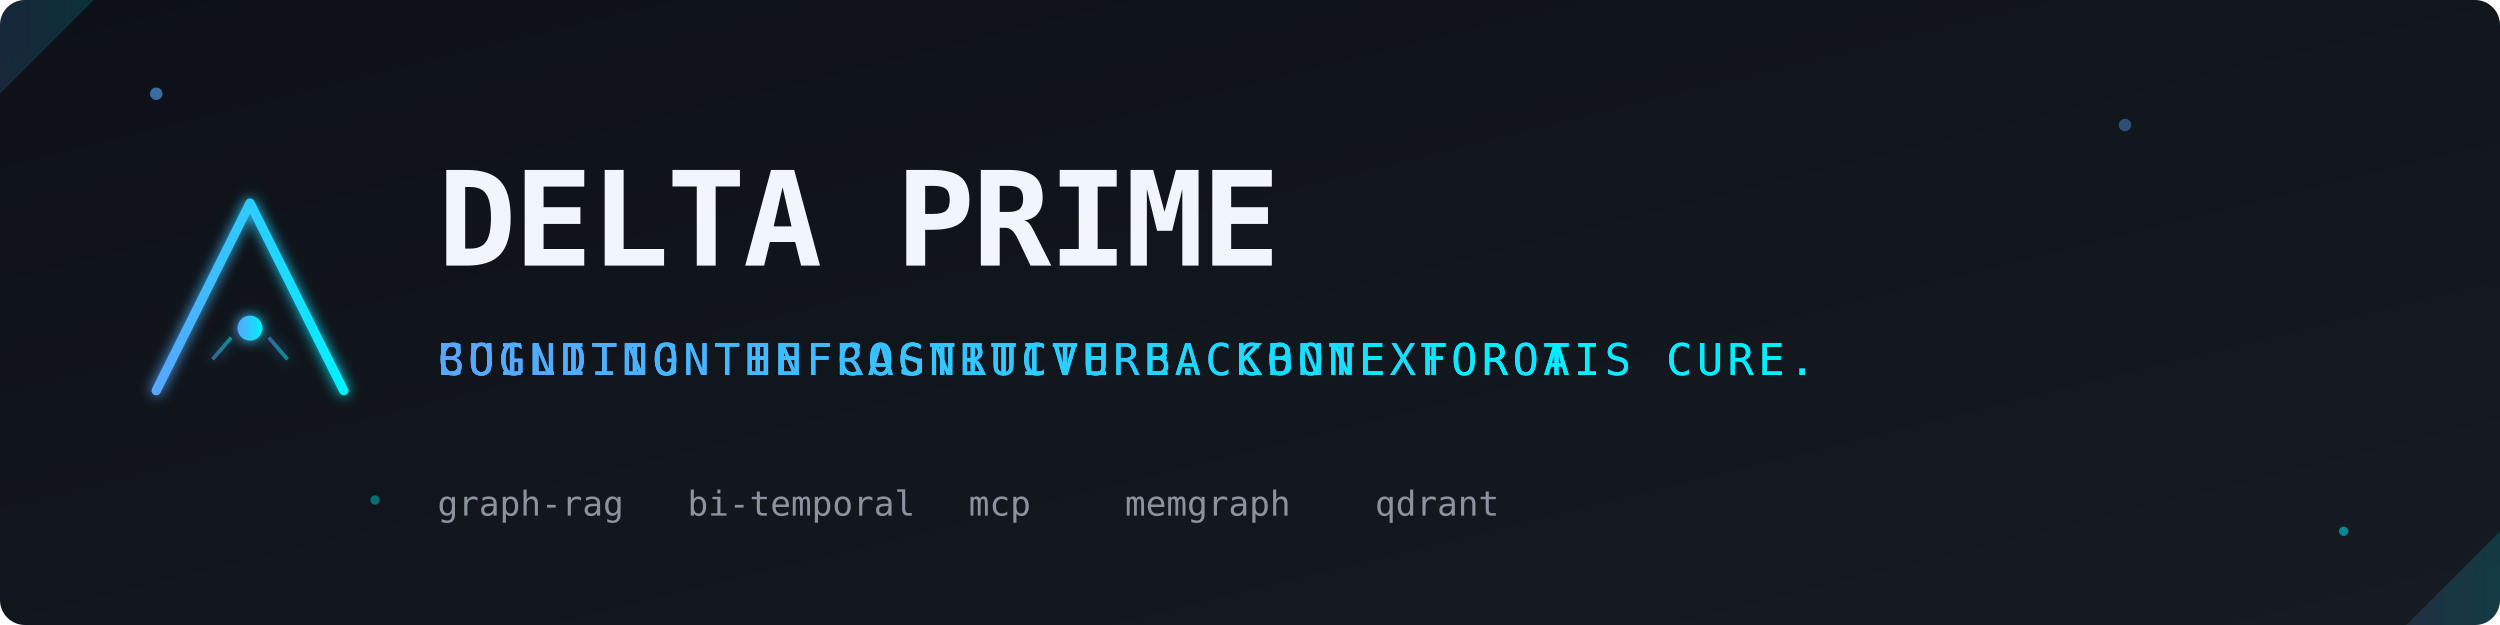
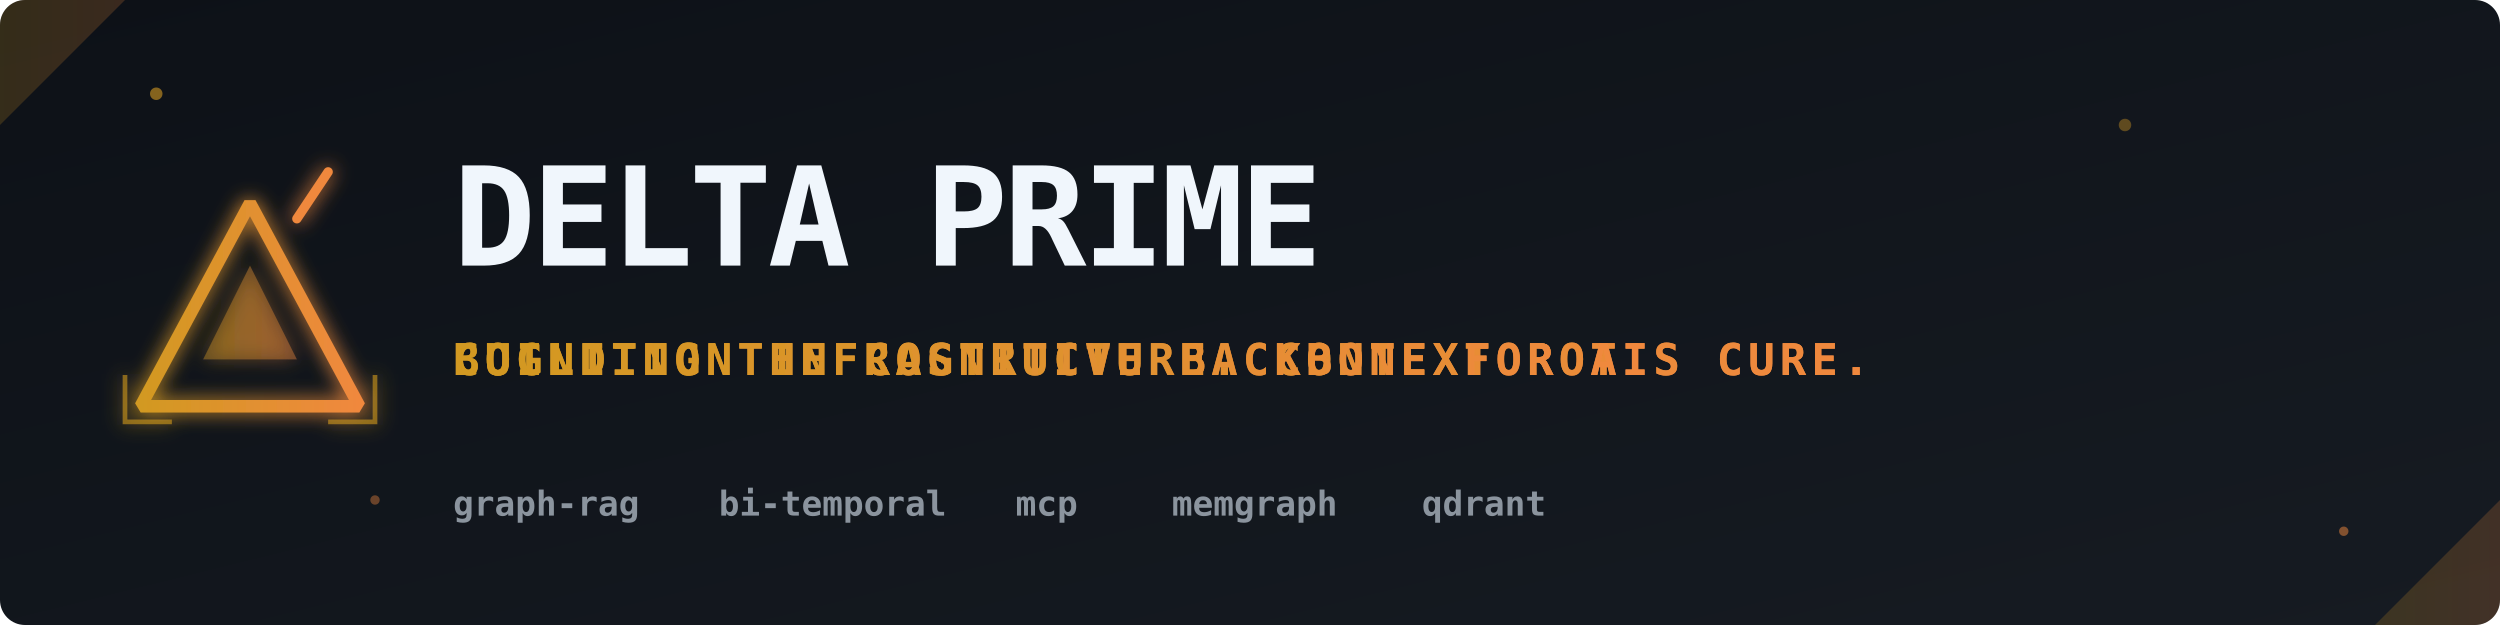
<svg xmlns="http://www.w3.org/2000/svg" width="800" height="200" viewBox="0 0 800 200">
  <defs>
    <linearGradient id="bg-grad" x1="0%" y1="0%" x2="100%" y2="100%">
      <stop offset="0%" style="stop-color:#0d1117" />
      <stop offset="100%" style="stop-color:#161b22" />
    </linearGradient>
    <linearGradient id="accent-grad" x1="0%" y1="0%" x2="100%" y2="0%">
-       <stop offset="0%" style="stop-color:#58a6ff">
-         <animate attributeName="stop-color" values="#58a6ff;#00f2ff;#58a6ff" dur="4s" repeatCount="indefinite" />
+       <stop offset="0%" style="stop-color:#d29922">
+         <animate attributeName="stop-color" values="#d29922;#f0883e;#d29922" dur="4s" repeatCount="indefinite" />
      </stop>
-       <stop offset="100%" style="stop-color:#00f2ff">
-         <animate attributeName="stop-color" values="#00f2ff;#58a6ff;#00f2ff" dur="4s" repeatCount="indefinite" />
+       <stop offset="100%" style="stop-color:#f0883e">
+         <animate attributeName="stop-color" values="#f0883e;#d29922;#f0883e" dur="4s" repeatCount="indefinite" />
      </stop>
    </linearGradient>
    <linearGradient id="grid-grad" x1="0%" y1="0%" x2="0%" y2="100%">
      <stop offset="0%" style="stop-color:#30363d;stop-opacity:0.3" />
      <stop offset="100%" style="stop-color:#30363d;stop-opacity:0" />
    </linearGradient>
    <filter id="glow">
-       <feGaussianBlur stdDeviation="2" result="blur" />
+       <feGaussianBlur stdDeviation="3" result="blur" />
      <feMerge>
        <feMergeNode in="blur" />
        <feMergeNode in="SourceGraphic" />
      </feMerge>
    </filter>
    <filter id="bloom">
      <feGaussianBlur stdDeviation="0" result="blur">
-         <animate attributeName="stdDeviation" values="0;3;0" dur="6s" repeatCount="indefinite" />
+         <animate attributeName="stdDeviation" values="0;4;0" dur="6s" repeatCount="indefinite" />
      </feGaussianBlur>
      <feMerge>
        <feMergeNode in="blur" />
        <feMergeNode in="SourceGraphic" />
      </feMerge>
    </filter>
    <filter id="bloom2">
      <feGaussianBlur stdDeviation="0" result="blur">
-         <animate attributeName="stdDeviation" values="0;3;0" dur="6s" repeatCount="indefinite" begin="3s" />
+         <animate attributeName="stdDeviation" values="0;4;0" dur="6s" repeatCount="indefinite" begin="3s" />
      </feGaussianBlur>
      <feMerge>
        <feMergeNode in="blur" />
        <feMergeNode in="SourceGraphic" />
      </feMerge>
    </filter>
    <clipPath id="banner-clip">
      <rect width="800" height="200" rx="8" />
    </clipPath>
  </defs>
  <g clip-path="url(#banner-clip)">
    <rect width="800" height="200" fill="url(#bg-grad)" />
    <g stroke="url(#grid-grad)" stroke-width="1">
      <line x1="0" y1="40" x2="800" y2="40" opacity="0.5" />
      <line x1="0" y1="80" x2="800" y2="80" opacity="0.3" />
      <line x1="0" y1="120" x2="800" y2="120" opacity="0.3" />
      <line x1="0" y1="160" x2="800" y2="160" opacity="0.5" />
      <line x1="100" y1="0" x2="100" y2="200" opacity="0.2" />
      <line x1="200" y1="0" x2="200" y2="200" opacity="0.2" />
      <line x1="600" y1="0" x2="600" y2="200" opacity="0.2" />
      <line x1="700" y1="0" x2="700" y2="200" opacity="0.2" />
    </g>
-     <circle cx="50" cy="30" r="2" fill="#58a6ff" opacity="0.6">
+     <circle cx="50" cy="30" r="2" fill="#d29922" opacity="0.6">
      <animate attributeName="cy" values="30;50;30" dur="3s" repeatCount="indefinite" />
      <animate attributeName="opacity" values="0.6;0.2;0.6" dur="3s" repeatCount="indefinite" />
    </circle>
-     <circle cx="750" cy="170" r="1.5" fill="#00f2ff" opacity="0.5">
+     <circle cx="750" cy="170" r="1.5" fill="#f0883e" opacity="0.5">
      <animate attributeName="cy" values="170;150;170" dur="4s" repeatCount="indefinite" />
      <animate attributeName="opacity" values="0.5;0.2;0.5" dur="4s" repeatCount="indefinite" />
    </circle>
-     <circle cx="680" cy="40" r="2" fill="#58a6ff" opacity="0.4">
+     <circle cx="680" cy="40" r="2" fill="#d29922" opacity="0.4">
      <animate attributeName="cy" values="40;60;40" dur="5s" repeatCount="indefinite" />
    </circle>
-     <circle cx="120" cy="160" r="1.5" fill="#00f2ff" opacity="0.4">
+     <circle cx="120" cy="160" r="1.5" fill="#f0883e" opacity="0.4">
      <animate attributeName="cy" values="160;140;160" dur="3.5s" repeatCount="indefinite" />
    </circle>
    <g transform="translate(80, 100)" filter="url(#glow)">
-       <path d="M-30 25 L0 -35 L30 25" fill="none" stroke="url(#accent-grad)" stroke-width="3" stroke-linecap="round" stroke-linejoin="round">
-         <animate attributeName="stroke-dasharray" values="0,150;150,0" dur="2.5s" fill="freeze" />
+       <path d="M-35 30 L0 -35 L35 30 Z" fill="none" stroke="url(#accent-grad)" stroke-width="4" stroke-linejoin="bevel">
+         <animate attributeName="stroke-dasharray" values="0,200;200,0" dur="2s" fill="freeze" />
      </path>
-       <path d="M-30 25 L-8 25 M8 25 L30 25" fill="none" stroke="url(#accent-grad)" stroke-width="3" stroke-linecap="round">
-         <animate attributeName="opacity" values="0;1" dur="1s" begin="1.5s" fill="freeze" />
+       <path d="M-15 15 L0 -15 L15 15 Z" fill="url(#accent-grad)" opacity="0.4">
+         <animate attributeName="opacity" values="0;0.4" dur="1.5s" fill="freeze" />
      </path>
-       <circle cx="0" cy="5" r="4" fill="url(#accent-grad)">
-         <animate attributeName="r" values="3.5;5;3.5" dur="3s" repeatCount="indefinite" />
-         <animate attributeName="opacity" values="0;1" dur="1s" begin="2s" fill="freeze" />
-       </circle>
-       <g stroke="url(#accent-grad)" stroke-width="1.2" opacity="0.5">
-         <line x1="0" y1="-15" x2="0" y2="-4">
-           <animate attributeName="y2" values="-15;-4" dur="0.8s" begin="2.2s" fill="freeze" />
-         </line>
-         <line x1="-12" y1="15" x2="-6" y2="8">
-           <animate attributeName="x2" values="-12;-6" dur="0.8s" begin="2.2s" fill="freeze" />
-           <animate attributeName="y2" values="15;8" dur="0.8s" begin="2.2s" fill="freeze" />
-         </line>
-         <line x1="12" y1="15" x2="6" y2="8">
-           <animate attributeName="x2" values="12;6" dur="0.8s" begin="2.2s" fill="freeze" />
-           <animate attributeName="y2" values="15;8" dur="0.8s" begin="2.2s" fill="freeze" />
-         </line>
-       </g>
+       <line x1="15" y1="-30" x2="25" y2="-45" stroke="#f0883e" stroke-width="3" stroke-linecap="round">
+         <animate attributeName="opacity" values="0;1" dur="0.5s" begin="1s" fill="freeze" />
+       </line>
+       <path d="M-40 20 L-40 35 L-25 35" fill="none" stroke="#d29922" stroke-width="1.5" opacity="0.6" />
+       <path d="M40 20 L40 35 L25 35" fill="none" stroke="#d29922" stroke-width="1.5" opacity="0.6" />
    </g>
-     <text x="140" y="85" font-family="ui-monospace, 'SF Mono', 'Cascadia Code', monospace" font-size="42" font-weight="700" fill="#f0f6fc" letter-spacing="-0.02em">DELTA PRIME</text>
-     <text x="140" y="120" font-family="ui-monospace, 'SF Mono', 'Cascadia Code', monospace" font-size="14" font-weight="500" fill="url(#accent-grad)" letter-spacing="0.1em" filter="url(#bloom)">
+     <text x="145" y="85" font-family="ui-monospace, 'SF Mono', 'Cascadia Code', monospace" font-size="44" font-weight="800" fill="#f0f6fc" letter-spacing="-0.03em">DELTA PRIME</text>
+     <text x="145" y="120" font-family="ui-monospace, 'SF Mono', 'Cascadia Code', monospace" font-size="14" font-weight="600" fill="url(#accent-grad)" letter-spacing="0.12em" filter="url(#bloom)">
      COGNITION INFRASTRUCTURE. CONTEXT ROT'S CURE.
      <animate attributeName="opacity" values="1;1;0;0;1" keyTimes="0;0.4;0.5;0.9;1" dur="6s" repeatCount="indefinite" />
    </text>
-     <text x="140" y="120" font-family="ui-monospace, 'SF Mono', 'Cascadia Code', monospace" font-size="14" font-weight="500" fill="url(#accent-grad)" letter-spacing="0.1em" filter="url(#bloom2)">
+     <text x="145" y="120" font-family="ui-monospace, 'SF Mono', 'Cascadia Code', monospace" font-size="14" font-weight="600" fill="url(#accent-grad)" letter-spacing="0.12em" filter="url(#bloom2)">
      BUILDING THE COGNITIVE BACKBONE FOR AI
      <animate attributeName="opacity" values="0;0;1;1;0" keyTimes="0;0.4;0.5;0.9;1" dur="6s" repeatCount="indefinite" />
    </text>
-     <line x1="140" y1="140" x2="450" y2="140" stroke="url(#accent-grad)" stroke-width="1" opacity="0.5">
-       <animate attributeName="x2" values="140;450" dur="1s" fill="freeze" />
+     <line x1="145" y1="140" x2="480" y2="140" stroke="url(#accent-grad)" stroke-width="2" opacity="0.6">
+       <animate attributeName="x2" values="145;480" dur="1.2s" fill="freeze" />
    </line>
-     <g font-family="ui-monospace, 'SF Mono', monospace" font-size="11" fill="#8b949e">
-       <text x="140" y="165">graph-rag</text>
-       <text x="220" y="165">bi-temporal</text>
-       <text x="310" y="165">mcp</text>
-       <text x="360" y="165">memgraph</text>
-       <text x="440" y="165">qdrant</text>
+     <g font-family="ui-monospace, 'SF Mono', monospace" font-size="11" fill="#8b949e" font-weight="bold">
+       <text x="145" y="165">graph-rag</text>
+       <text x="230" y="165">bi-temporal</text>
+       <text x="325" y="165">mcp</text>
+       <text x="375" y="165">memgraph</text>
+       <text x="455" y="165">qdrant</text>
    </g>
-     <path d="M0 0 L30 0 L0 30 Z" fill="url(#accent-grad)" opacity="0.15" />
-     <path d="M800 200 L770 200 L800 170 Z" fill="url(#accent-grad)" opacity="0.15" />
+     <path d="M0 0 L40 0 L0 40 Z" fill="url(#accent-grad)" opacity="0.2" />
+     <path d="M800 200 L760 200 L800 160 Z" fill="url(#accent-grad)" opacity="0.2" />
  </g>
</svg>
